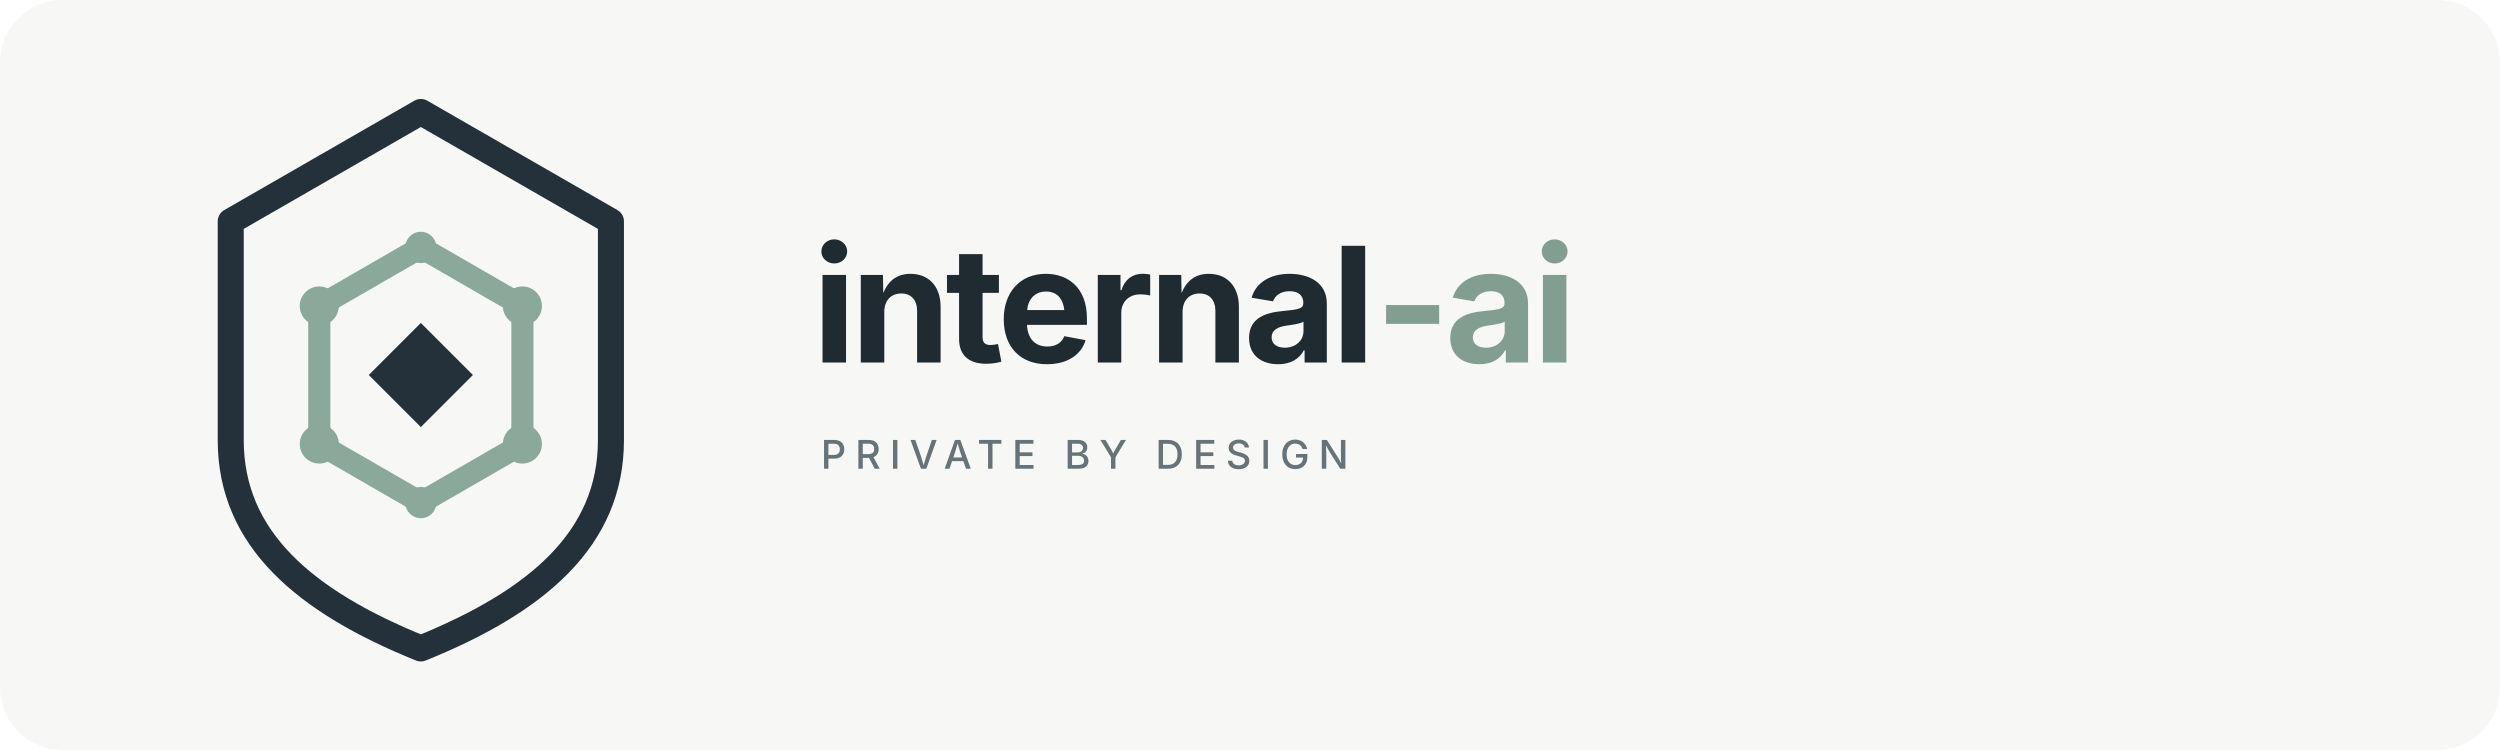
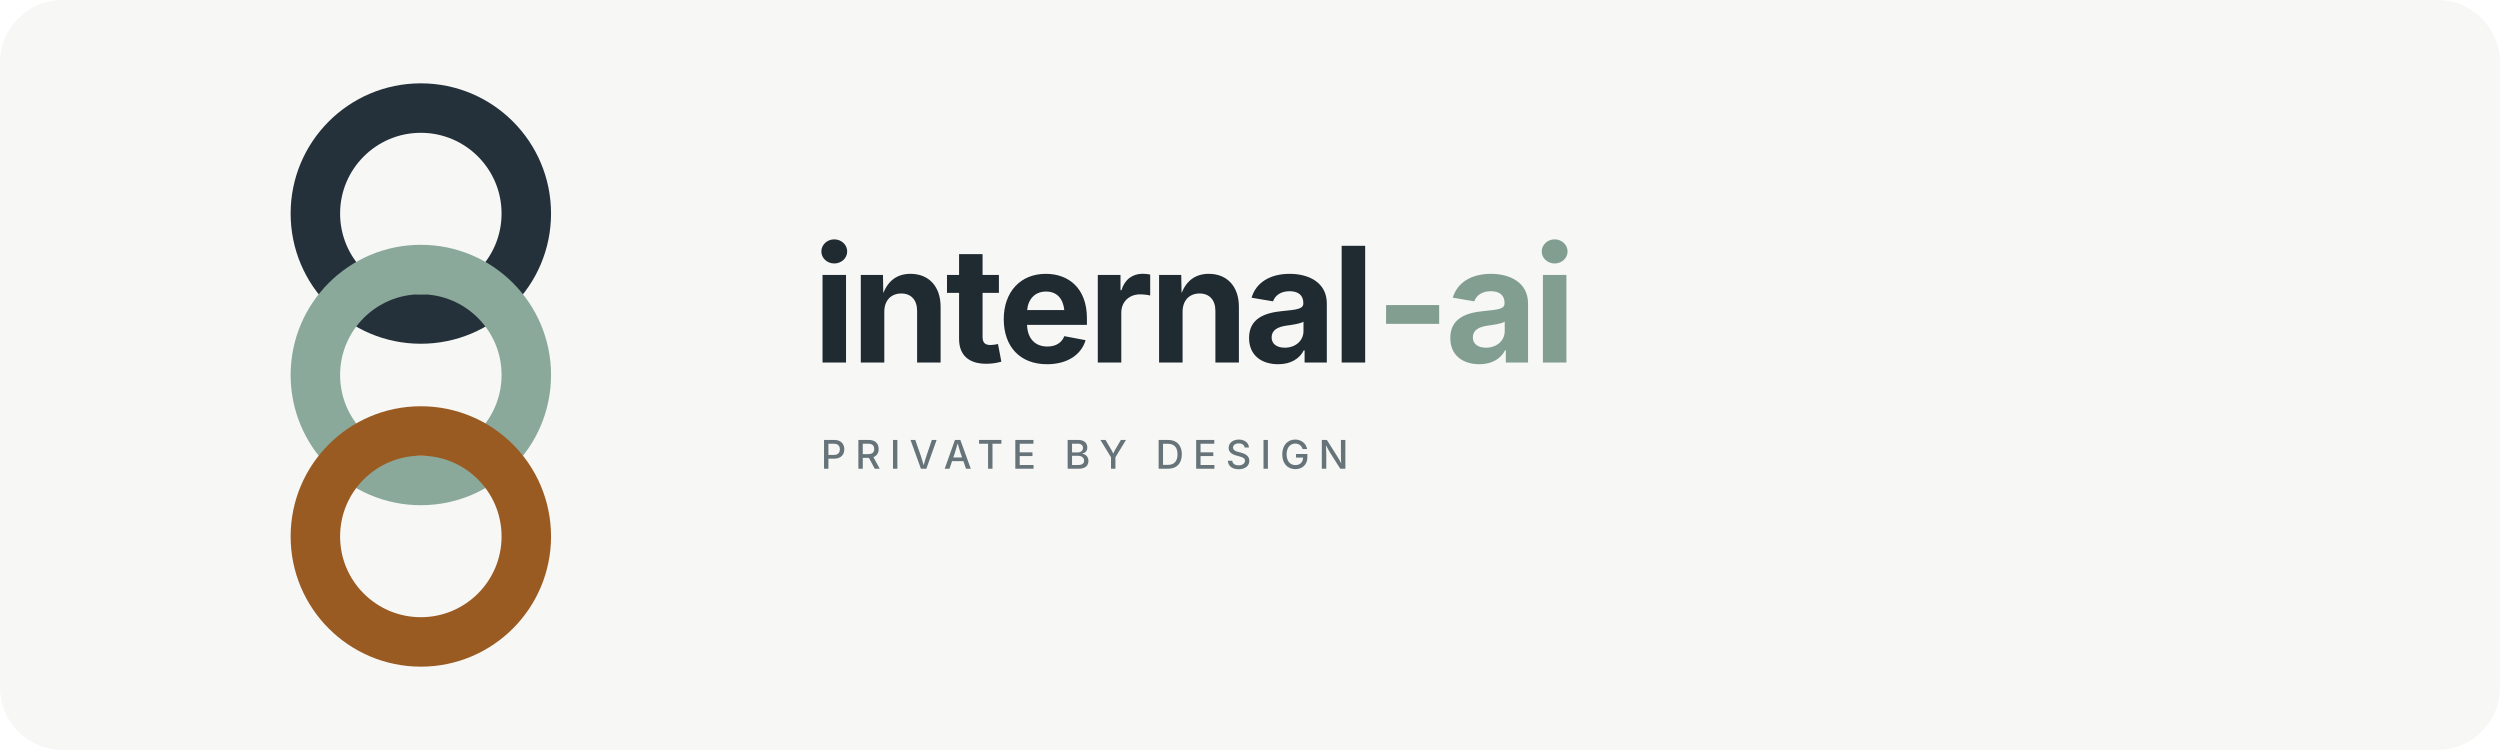
<svg xmlns="http://www.w3.org/2000/svg" width="1200" height="360" viewBox="0 0 1200 360">
  <rect width="1200" height="360" rx="30" fill="#F7F8F6" />
  <g transform="translate(42 20) scale(.625)">
-     <path d="M256 54 402 138v168c0 76-57 124-146 160-89-36-146-84-146-160V138Z" fill="none" stroke="#24313A" stroke-width="20" stroke-linecap="round" stroke-linejoin="round" />
-     <path d="M178 203 256 158 334 203M178 309 256 354 334 309M178 203v106M334 203v106" fill="none" stroke="#8AA99B" stroke-width="17" stroke-linecap="round" stroke-linejoin="round" />
-     <path d="M256 216 296 256 256 296 216 256Z" fill="#24313A" />
-     <g fill="#8AA99B">
-       <circle cx="178" cy="203" r="15" />
-       <circle cx="334" cy="203" r="15" />
-       <circle cx="178" cy="309" r="15" />
-       <circle cx="334" cy="309" r="15" />
-       <circle cx="256" cy="158" r="12" />
-       <circle cx="256" cy="354" r="12" />
+     <g fill="none" stroke-linecap="round" stroke-linejoin="round">
+       <rect x="175" y="51" width="162" height="162" rx="81" stroke="#24313A" stroke-width="38" />
+       <rect x="175" y="175" width="162" height="162" rx="81" stroke="#8AA99B" stroke-width="38" />
+       <rect x="175" y="299" width="162" height="162" rx="81" stroke="#9A5B23" stroke-width="38" />
    </g>
  </g>
  <text x="390" y="174" font-family="Inter, Avenir, Helvetica, Arial, sans-serif" font-size="77" font-weight="650" letter-spacing="-2.5" fill="#202A31">internal<tspan fill="#829E91">-ai</tspan>
  </text>
  <text x="394" y="225" font-family="Inter, Avenir, Helvetica, Arial, sans-serif" font-size="19" font-weight="500" letter-spacing="4.3" fill="#66747A">PRIVATE BY DESIGN</text>
</svg>
